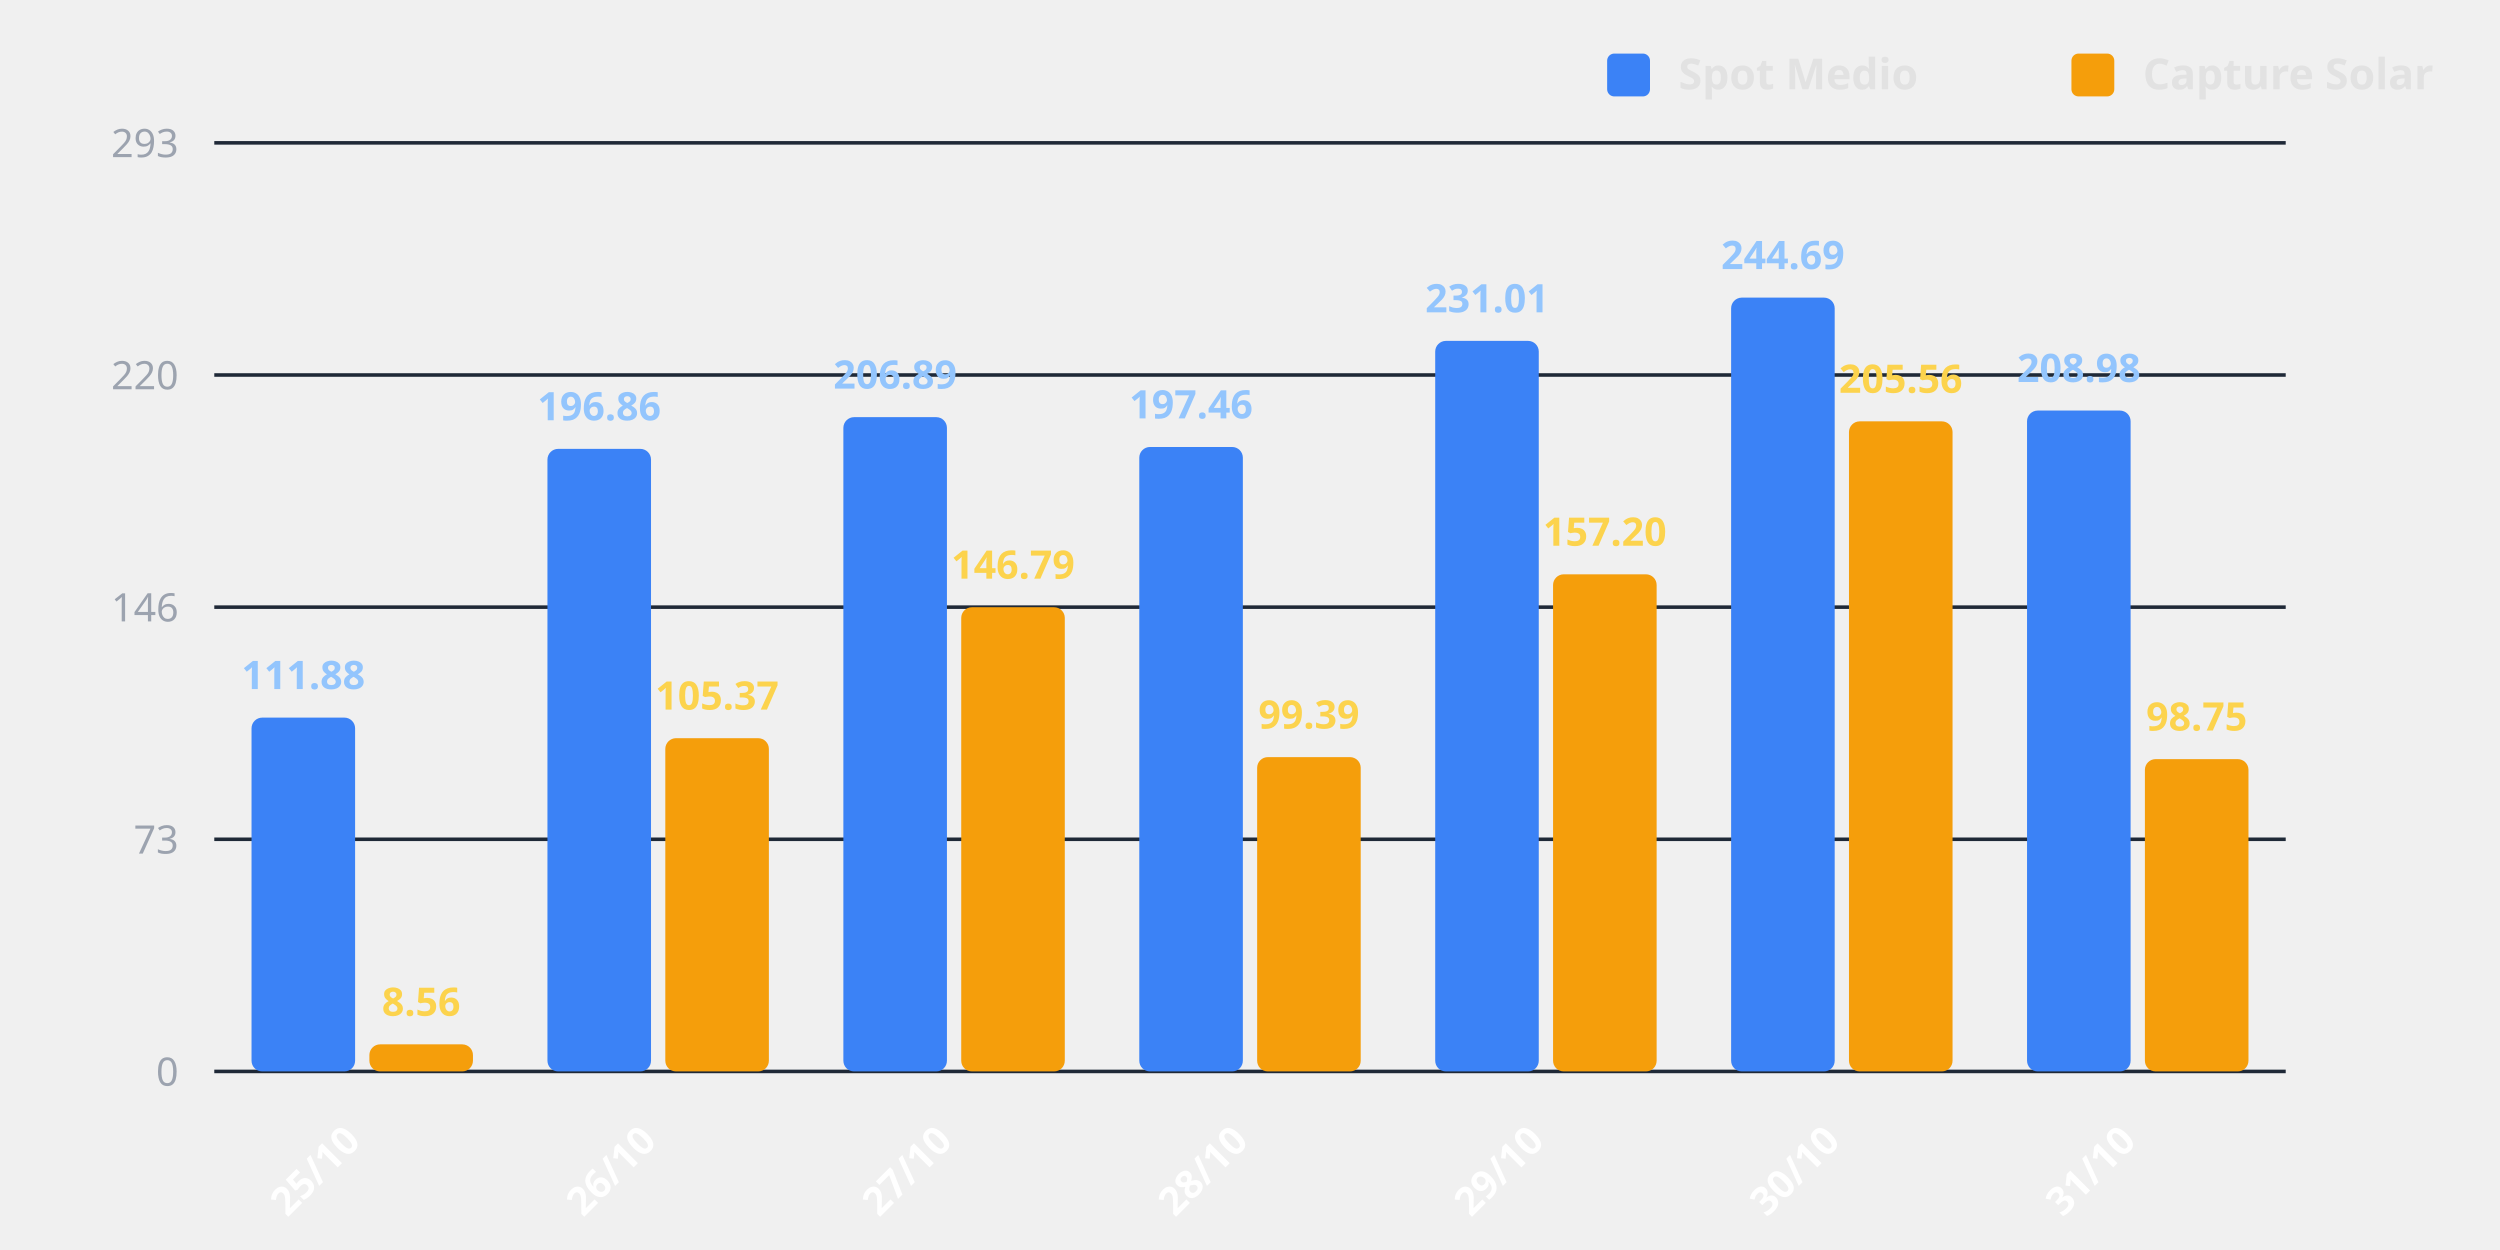
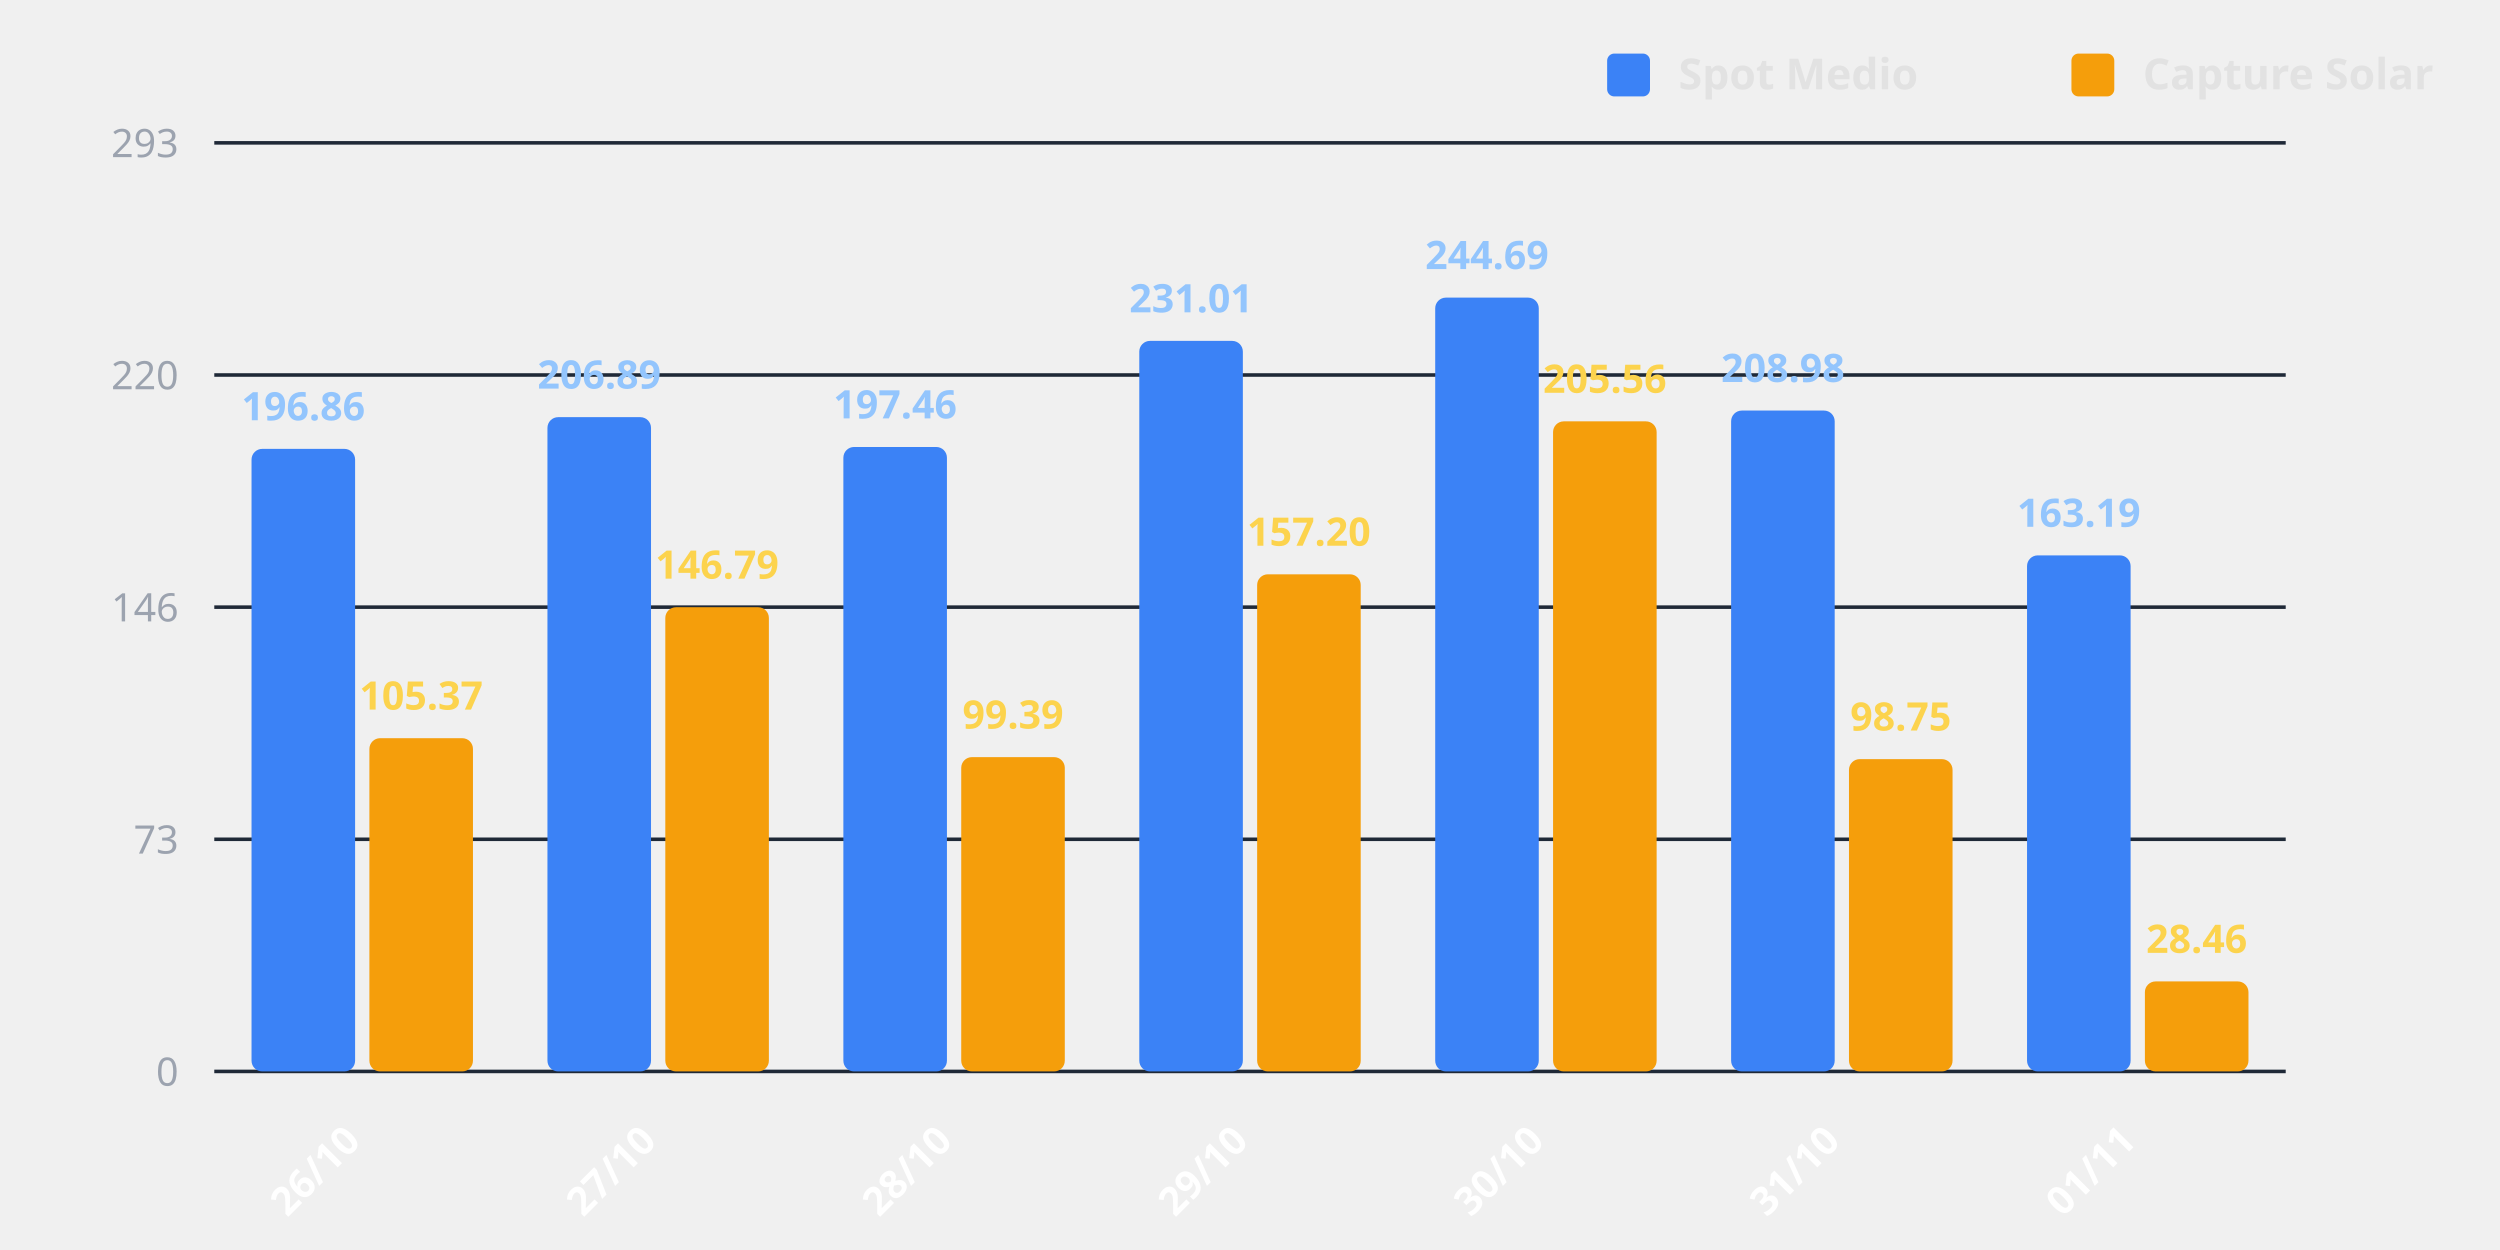
<svg xmlns="http://www.w3.org/2000/svg" viewBox="0 0 700 350" style="font-family: sans-serif; background-color: #0b0f19;">
  <rect x="450" y="15" width="12" height="12" fill="#3b82f6" rx="2" />
  <text x="470" y="25" font-size="12" fill="#e2e2e2" font-weight="bold">Spot Medio</text>
  <rect x="580" y="15" width="12" height="12" fill="#f59e0b" rx="2" />
  <text x="600" y="25" font-size="12" fill="#e2e2e2" font-weight="bold">Capture Solar</text>
  <line x1="60" y1="300.0" x2="640" y2="300.0" stroke="#1f2937" stroke-width="1" />
  <text x="50" y="304.0" text-anchor="end" font-size="11" fill="#9ca3af">0</text>
  <line x1="60" y1="235.0" x2="640" y2="235.0" stroke="#1f2937" stroke-width="1" />
  <text x="50" y="239.0" text-anchor="end" font-size="11" fill="#9ca3af">73</text>
  <line x1="60" y1="170.0" x2="640" y2="170.0" stroke="#1f2937" stroke-width="1" />
  <text x="50" y="174.0" text-anchor="end" font-size="11" fill="#9ca3af">146</text>
  <line x1="60" y1="105.0" x2="640" y2="105.0" stroke="#1f2937" stroke-width="1" />
  <text x="50" y="109.0" text-anchor="end" font-size="11" fill="#9ca3af">220</text>
  <line x1="60" y1="40.0" x2="640" y2="40.0" stroke="#1f2937" stroke-width="1" />
  <text x="50" y="44.0" text-anchor="end" font-size="11" fill="#9ca3af">293</text>
-   <text x="101.429" y="320" text-anchor="end" transform="rotate(-45, 101.4286, 320)" font-size="11" font-weight="bold" fill="#ffffff">25/10</text>
-   <rect x="70.429" y="200.931" width="29.0" height="99.069" fill="#3b82f6" rx="3" />
-   <text x="84.929" y="192.931" text-anchor="middle" font-size="11" font-weight="bold" fill="#93c5fd">111.88</text>
-   <rect x="103.429" y="292.421" width="29.0" height="7.579" fill="#f59e0b" rx="3" />
-   <text x="117.929" y="284.421" text-anchor="middle" font-size="11" font-weight="bold" fill="#fcd34d">8.56</text>
-   <text x="184.286" y="320" text-anchor="end" transform="rotate(-45, 184.2857, 320)" font-size="11" font-weight="bold" fill="#ffffff">26/10</text>
-   <rect x="153.286" y="125.684" width="29.0" height="174.316" fill="#3b82f6" rx="3" />
-   <text x="167.786" y="117.684" text-anchor="middle" font-size="11" font-weight="bold" fill="#93c5fd">196.86</text>
-   <rect x="186.286" y="206.693" width="29.0" height="93.307" fill="#f59e0b" rx="3" />
-   <text x="200.786" y="198.693" text-anchor="middle" font-size="11" font-weight="bold" fill="#fcd34d">105.37</text>
-   <text x="267.143" y="320" text-anchor="end" transform="rotate(-45, 267.1429, 320)" font-size="11" font-weight="bold" fill="#ffffff">27/10</text>
-   <rect x="236.143" y="116.804" width="29.0" height="183.196" fill="#3b82f6" rx="3" />
-   <text x="250.643" y="108.804" text-anchor="middle" font-size="11" font-weight="bold" fill="#93c5fd">206.89</text>
-   <rect x="269.143" y="170.023" width="29.0" height="129.977" fill="#f59e0b" rx="3" />
-   <text x="283.643" y="162.023" text-anchor="middle" font-size="11" font-weight="bold" fill="#fcd34d">146.79</text>
-   <text x="350.0" y="320" text-anchor="end" transform="rotate(-45, 350.0, 320)" font-size="11" font-weight="bold" fill="#ffffff">28/10</text>
-   <rect x="319.0" y="125.154" width="29.0" height="174.846" fill="#3b82f6" rx="3" />
-   <text x="333.5" y="117.154" text-anchor="middle" font-size="11" font-weight="bold" fill="#93c5fd">197.46</text>
-   <rect x="352.0" y="211.994" width="29.0" height="88.006" fill="#f59e0b" rx="3" />
-   <text x="366.5" y="203.994" text-anchor="middle" font-size="11" font-weight="bold" fill="#fcd34d">99.39</text>
-   <text x="432.857" y="320" text-anchor="end" transform="rotate(-45, 432.8571, 320)" font-size="11" font-weight="bold" fill="#ffffff">29/10</text>
-   <rect x="401.857" y="95.448" width="29.0" height="204.552" fill="#3b82f6" rx="3" />
-   <text x="416.357" y="87.448" text-anchor="middle" font-size="11" font-weight="bold" fill="#93c5fd">231.01</text>
-   <rect x="434.857" y="160.805" width="29.0" height="139.195" fill="#f59e0b" rx="3" />
-   <text x="449.357" y="152.805" text-anchor="middle" font-size="11" font-weight="bold" fill="#fcd34d">157.20</text>
-   <text x="515.714" y="320" text-anchor="end" transform="rotate(-45, 515.7143, 320)" font-size="11" font-weight="bold" fill="#ffffff">30/10</text>
-   <rect x="484.714" y="83.333" width="29.0" height="216.667" fill="#3b82f6" rx="3" />
-   <text x="499.214" y="75.333" text-anchor="middle" font-size="11" font-weight="bold" fill="#93c5fd">244.69</text>
-   <rect x="517.714" y="117.981" width="29.0" height="182.019" fill="#f59e0b" rx="3" />
-   <text x="532.214" y="109.981" text-anchor="middle" font-size="11" font-weight="bold" fill="#fcd34d">205.56</text>
-   <text x="598.571" y="320" text-anchor="end" transform="rotate(-45, 598.5714, 320)" font-size="11" font-weight="bold" fill="#ffffff">31/10</text>
-   <rect x="567.571" y="114.957" width="29.0" height="185.043" fill="#3b82f6" rx="3" />
-   <text x="582.071" y="106.957" text-anchor="middle" font-size="11" font-weight="bold" fill="#93c5fd">208.98</text>
-   <rect x="600.571" y="212.556" width="29.0" height="87.444" fill="#f59e0b" rx="3" />
-   <text x="615.071" y="204.556" text-anchor="middle" font-size="11" font-weight="bold" fill="#fcd34d">98.75</text>
+   <text x="101.429" y="320" text-anchor="end" transform="rotate(-45, 101.4286, 320)" font-size="11" font-weight="bold" fill="#ffffff">26/10</text>
+   <rect x="70.429" y="125.684" width="29.0" height="174.316" fill="#3b82f6" rx="3" />
+   <text x="84.929" y="117.684" text-anchor="middle" font-size="11" font-weight="bold" fill="#93c5fd">196.86</text>
+   <rect x="103.429" y="206.693" width="29.0" height="93.307" fill="#f59e0b" rx="3" />
+   <text x="117.929" y="198.693" text-anchor="middle" font-size="11" font-weight="bold" fill="#fcd34d">105.37</text>
+   <text x="184.286" y="320" text-anchor="end" transform="rotate(-45, 184.2857, 320)" font-size="11" font-weight="bold" fill="#ffffff">27/10</text>
+   <rect x="153.286" y="116.804" width="29.0" height="183.196" fill="#3b82f6" rx="3" />
+   <text x="167.786" y="108.804" text-anchor="middle" font-size="11" font-weight="bold" fill="#93c5fd">206.89</text>
+   <rect x="186.286" y="170.023" width="29.0" height="129.977" fill="#f59e0b" rx="3" />
+   <text x="200.786" y="162.023" text-anchor="middle" font-size="11" font-weight="bold" fill="#fcd34d">146.79</text>
+   <text x="267.143" y="320" text-anchor="end" transform="rotate(-45, 267.1429, 320)" font-size="11" font-weight="bold" fill="#ffffff">28/10</text>
+   <rect x="236.143" y="125.154" width="29.0" height="174.846" fill="#3b82f6" rx="3" />
+   <text x="250.643" y="117.154" text-anchor="middle" font-size="11" font-weight="bold" fill="#93c5fd">197.46</text>
+   <rect x="269.143" y="211.994" width="29.0" height="88.006" fill="#f59e0b" rx="3" />
+   <text x="283.643" y="203.994" text-anchor="middle" font-size="11" font-weight="bold" fill="#fcd34d">99.39</text>
+   <text x="350.0" y="320" text-anchor="end" transform="rotate(-45, 350.0, 320)" font-size="11" font-weight="bold" fill="#ffffff">29/10</text>
+   <rect x="319.0" y="95.448" width="29.0" height="204.552" fill="#3b82f6" rx="3" />
+   <text x="333.5" y="87.448" text-anchor="middle" font-size="11" font-weight="bold" fill="#93c5fd">231.01</text>
+   <rect x="352.0" y="160.805" width="29.0" height="139.195" fill="#f59e0b" rx="3" />
+   <text x="366.5" y="152.805" text-anchor="middle" font-size="11" font-weight="bold" fill="#fcd34d">157.20</text>
+   <text x="432.857" y="320" text-anchor="end" transform="rotate(-45, 432.8571, 320)" font-size="11" font-weight="bold" fill="#ffffff">30/10</text>
+   <rect x="401.857" y="83.333" width="29.0" height="216.667" fill="#3b82f6" rx="3" />
+   <text x="416.357" y="75.333" text-anchor="middle" font-size="11" font-weight="bold" fill="#93c5fd">244.69</text>
+   <rect x="434.857" y="117.981" width="29.0" height="182.019" fill="#f59e0b" rx="3" />
+   <text x="449.357" y="109.981" text-anchor="middle" font-size="11" font-weight="bold" fill="#fcd34d">205.56</text>
+   <text x="515.714" y="320" text-anchor="end" transform="rotate(-45, 515.7143, 320)" font-size="11" font-weight="bold" fill="#ffffff">31/10</text>
+   <rect x="484.714" y="114.957" width="29.0" height="185.043" fill="#3b82f6" rx="3" />
+   <text x="499.214" y="106.957" text-anchor="middle" font-size="11" font-weight="bold" fill="#93c5fd">208.98</text>
+   <rect x="517.714" y="212.556" width="29.0" height="87.444" fill="#f59e0b" rx="3" />
+   <text x="532.214" y="204.556" text-anchor="middle" font-size="11" font-weight="bold" fill="#fcd34d">98.75</text>
+   <text x="598.571" y="320" text-anchor="end" transform="rotate(-45, 598.5714, 320)" font-size="11" font-weight="bold" fill="#ffffff">01/11</text>
+   <rect x="567.571" y="155.503" width="29.0" height="144.497" fill="#3b82f6" rx="3" />
+   <text x="582.071" y="147.503" text-anchor="middle" font-size="11" font-weight="bold" fill="#93c5fd">163.19</text>
+   <rect x="600.571" y="274.798" width="29.0" height="25.202" fill="#f59e0b" rx="3" />
+   <text x="615.071" y="266.798" text-anchor="middle" font-size="11" font-weight="bold" fill="#fcd34d">28.46</text>
</svg>
